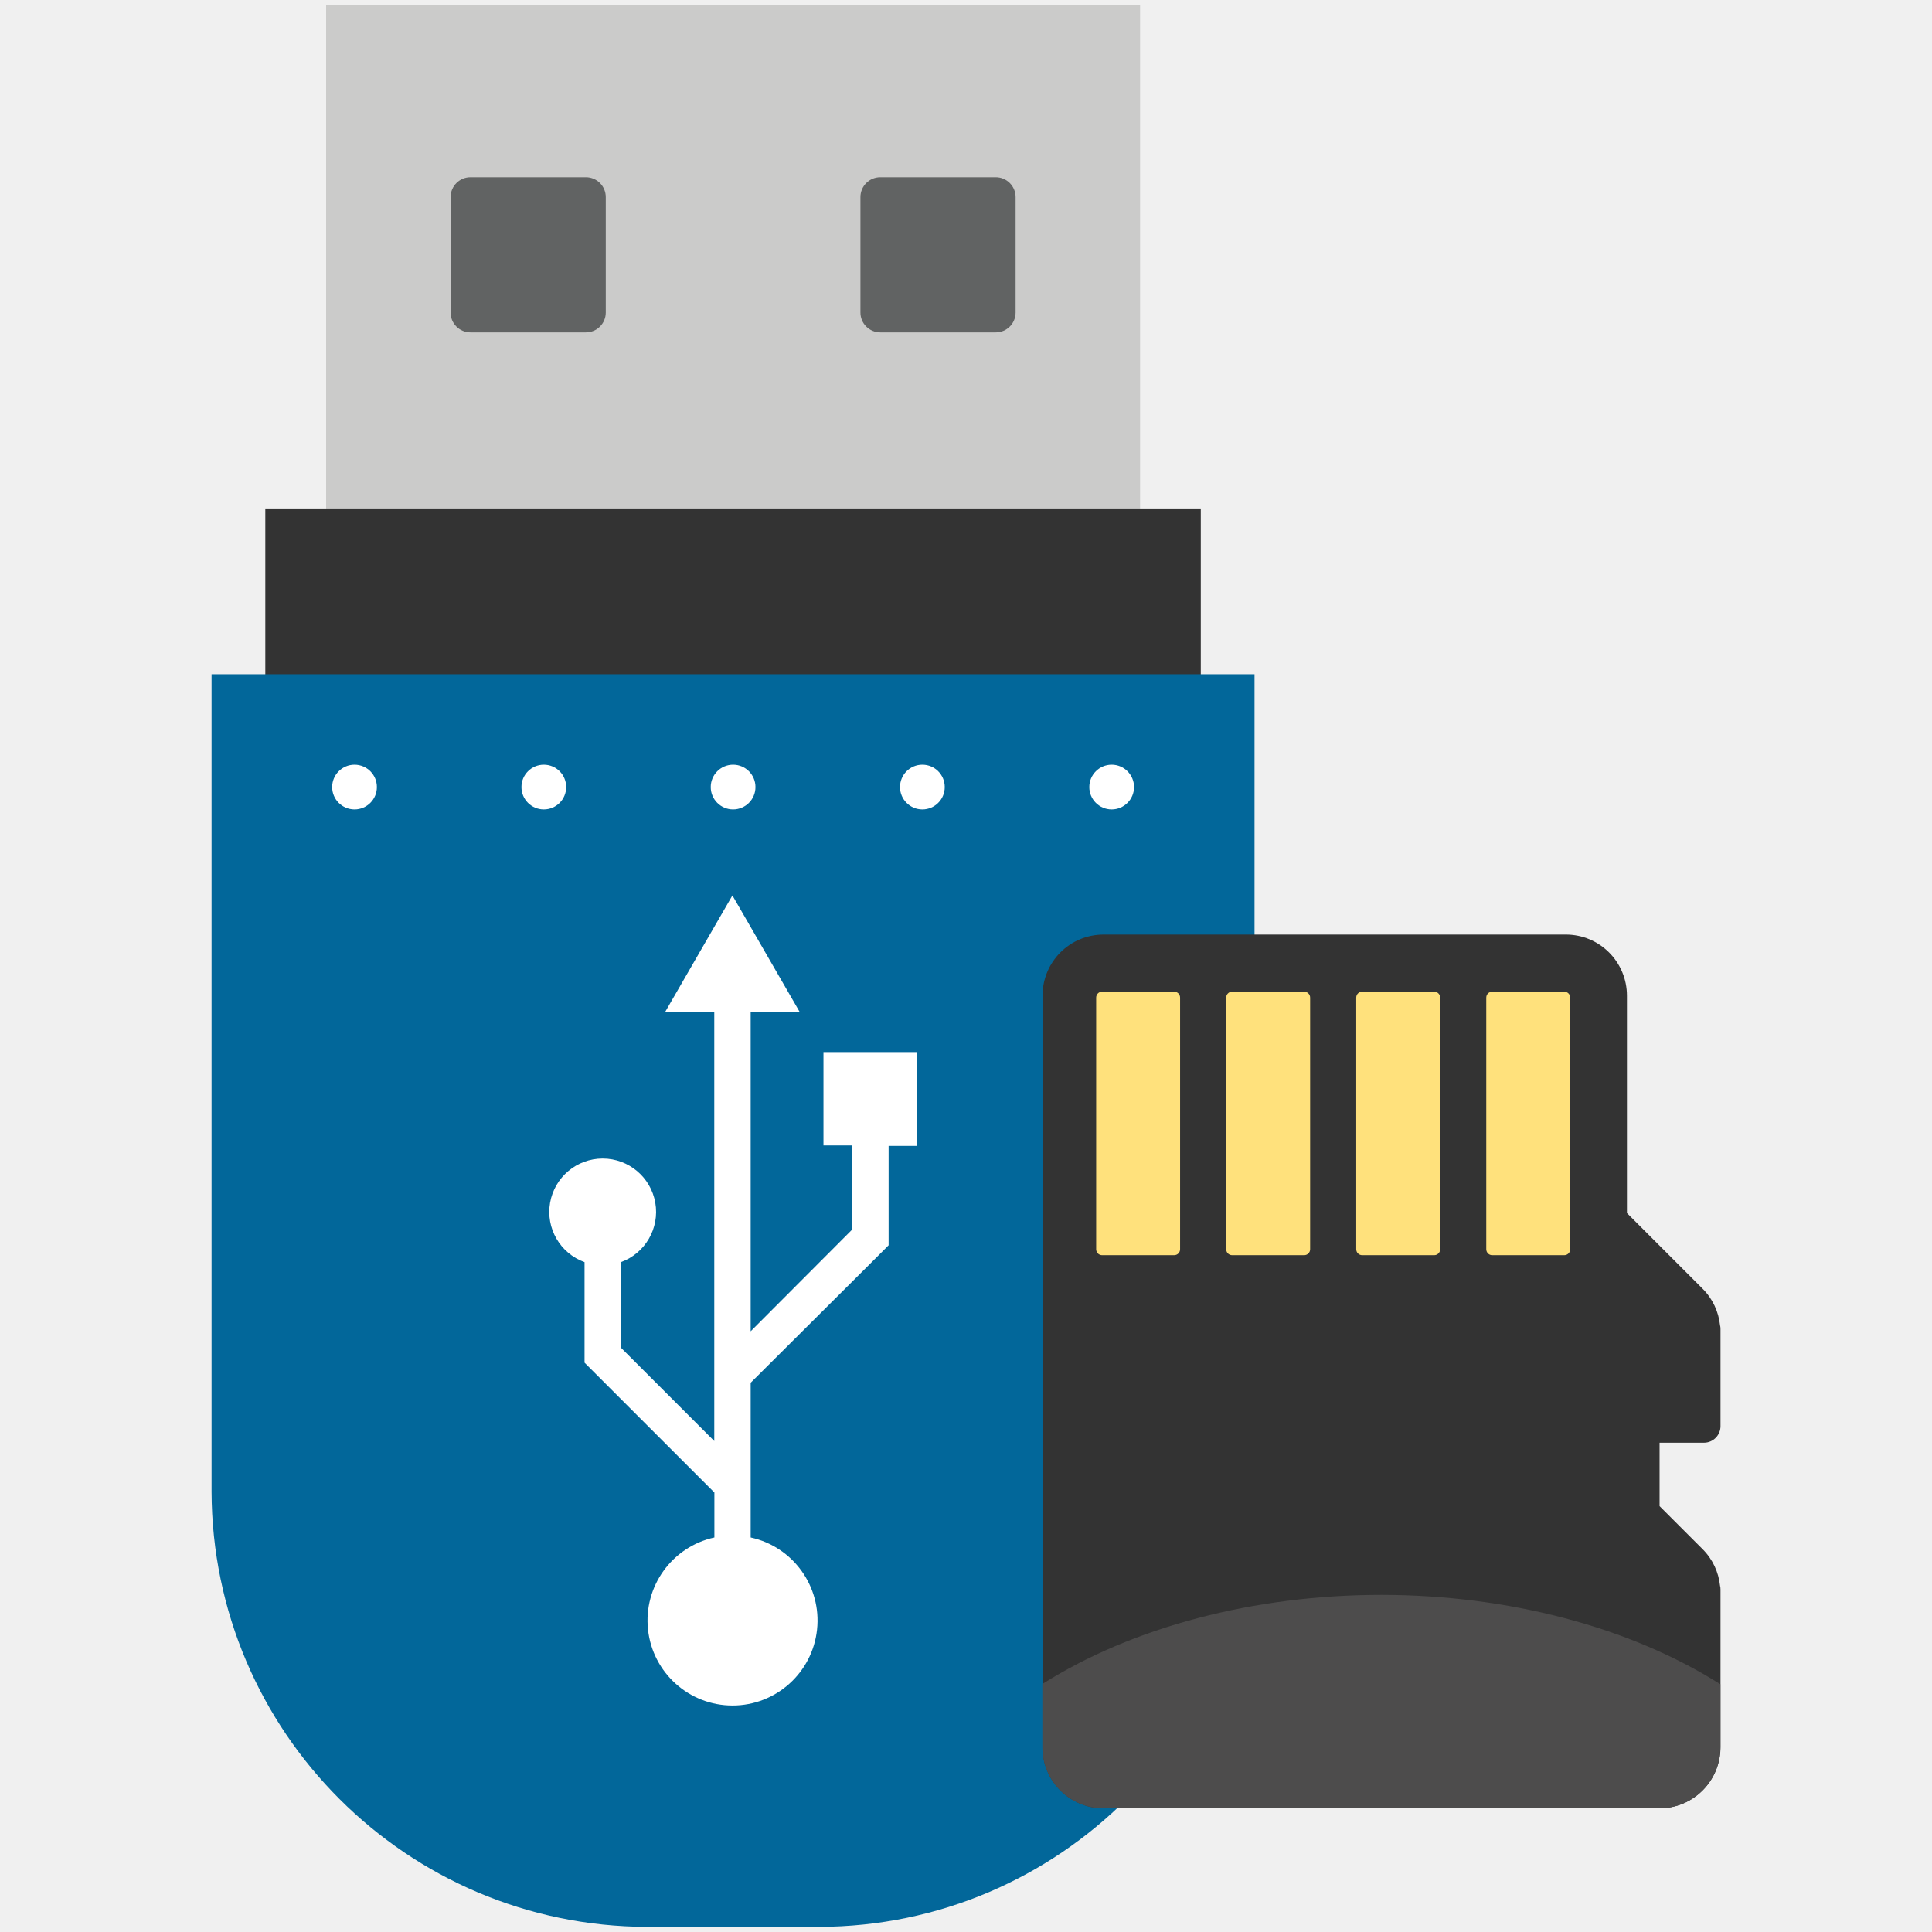
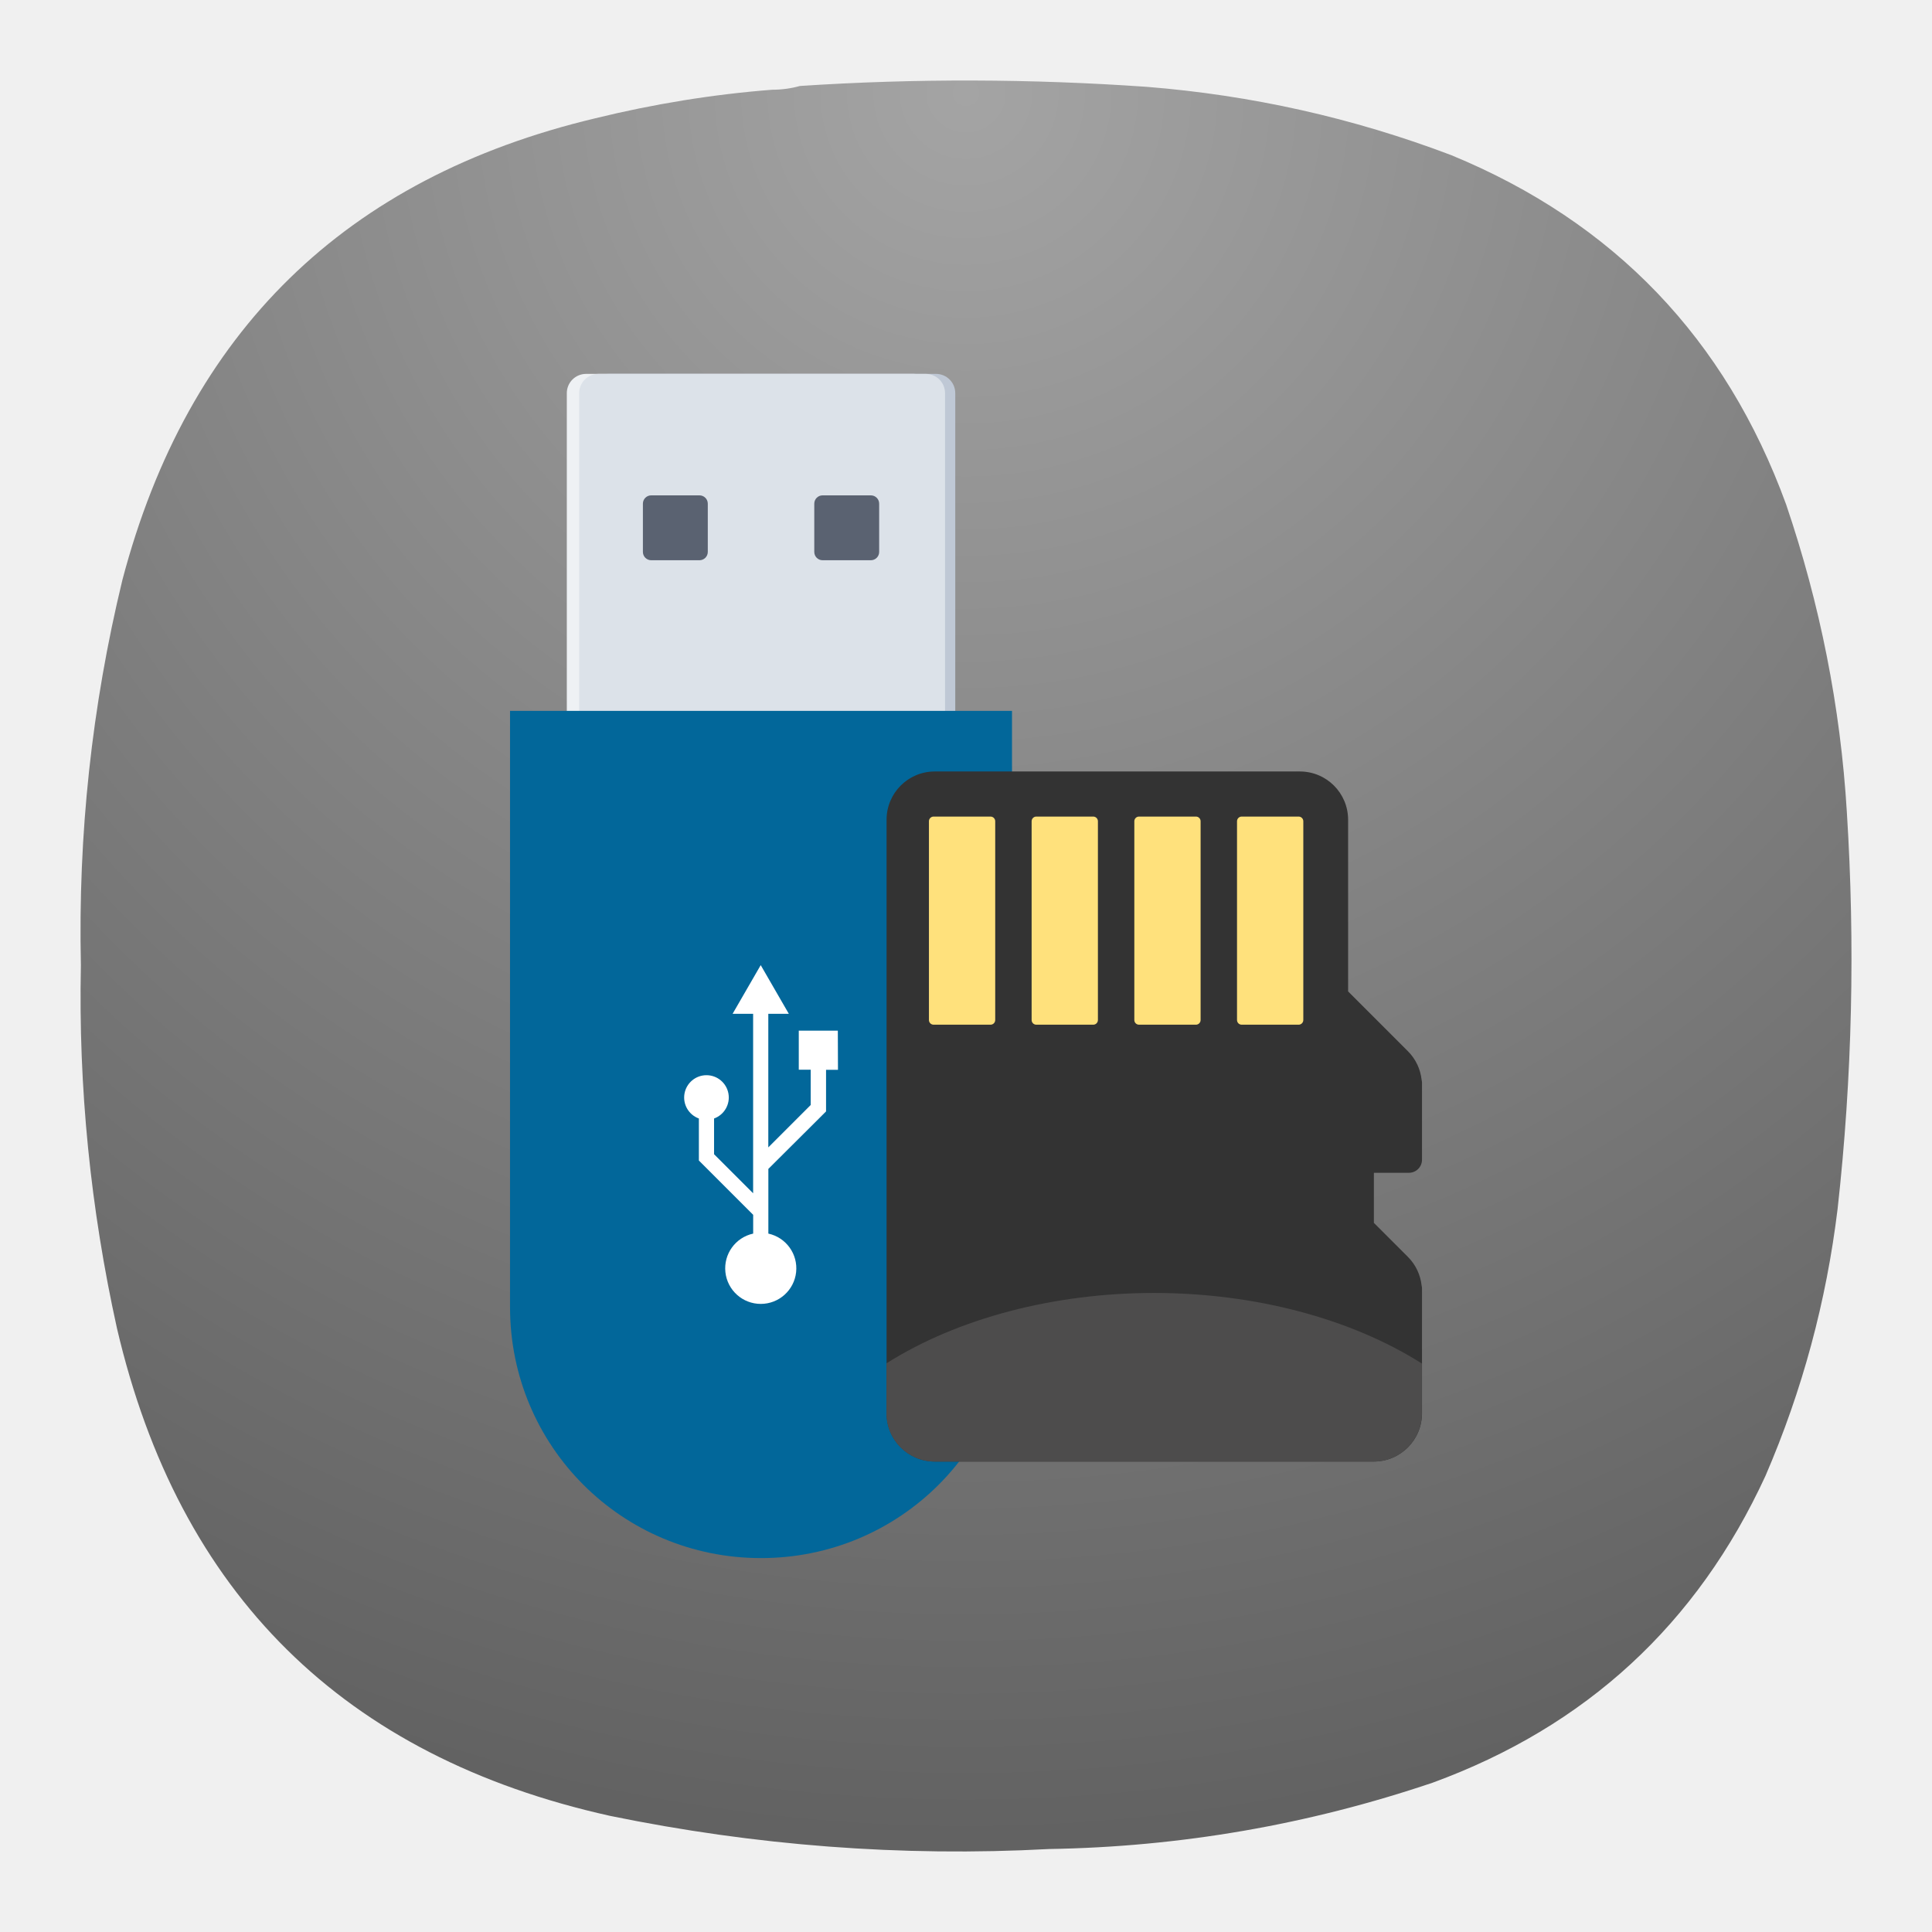
- <svg xmlns="http://www.w3.org/2000/svg" width="64" height="64" version="1.1" viewBox="0 0 16.933 16.933" id="svg452" xml:space="preserve">
-   <defs id="defs456" />
-   <g id="g3164" transform="translate(-0.1010027)">
-     <g id="g771" transform="translate(-0.2907478,-0.0058413)">
-       <rect class="cls-14" x="-5.954" y="3.25" width="5.904" height="7.134" transform="rotate(-90)" id="rect236" style="fill:#cbcbca;stroke-width:0.058" />
-       <rect class="cls-15" x="-2.919" y="4.341" width="1.36" height="1.36" rx="0.174" transform="rotate(-90)" id="rect238" style="fill:#616363;stroke-width:0.058" />
-       <rect class="cls-15" x="-2.919" y="7.933" width="1.36" height="1.36" rx="0.174" transform="rotate(-90)" id="rect240" style="fill:#616363;stroke-width:0.058" />
-       <rect class="cls-16" x="-5.955" y="2.717" width="1.493" height="8.199" transform="rotate(-90)" id="rect242" style="fill:#333333;stroke-width:0.058" />
-       <path class="cls-2" d="m 2.246,5.915 v 7.164 a 3.827,3.827 0 0 0 3.816,3.815 H 7.572 A 3.826,3.826 0 0 0 11.387,13.079 V 5.915 Z" id="path244" style="fill:#02679a;stroke-width:0.058" />
-       <path class="cls-6" d="M 8.428,9.227 H 7.609 v 0.818 h 0.25 v 0.739 L 6.971,11.674 V 8.874 H 7.4 L 6.811,7.854 6.222,8.874 H 6.652 V 12.636 L 5.833,11.817 v -0.749 a 0.468,0.468 0 1 0 -0.318,0 v 0.881 l 0.205,0.205 v 0 l 0.933,0.933 v 0.394 a 0.745,0.745 0 1 0 0.318,0 v -1.356 l 1.03,-1.026 v 0 l 0.179,-0.179 v -0.871 h 0.25 z" id="path246" style="fill:#ffffff;stroke-width:0.058" />
-       <circle class="cls-6" cx="3.499" cy="6.904" r="0.196" id="circle248" style="fill:#ffffff;stroke-width:0.058" />
-       <circle class="cls-6" cx="5.158" cy="6.904" r="0.196" id="circle250" style="fill:#ffffff;stroke-width:0.058" />
-       <circle class="cls-6" cx="6.817" cy="6.904" r="0.196" id="circle252" style="fill:#ffffff;stroke-width:0.058" />
-       <circle class="cls-6" cx="8.476" cy="6.904" r="0.196" id="circle254" style="fill:#ffffff;stroke-width:0.058" />
-       <circle class="cls-6" cx="10.135" cy="6.904" r="0.196" id="circle256" style="fill:#ffffff;stroke-width:0.058" />
+ <svg xmlns="http://www.w3.org/2000/svg" width="24" height="24" viewBox="0 0 24 24" fill="none" version="1.1" id="svg5996" xml:space="preserve">
+   <defs id="defs5994">
+     <radialGradient id="paint0_radial_1_27" cx="0" cy="0" r="1" gradientUnits="userSpaceOnUse" gradientTransform="matrix(0,22,-22,0,2.883292,-3.503434)">
+       <stop stop-color="#9BDF6C" id="stop5989" offset="0" style="stop-color:#a4a4a4;stop-opacity:1;" />
+       <stop offset="1" stop-color="#204705" id="stop5991" style="stop-color:#626262;stop-opacity:1;" />
+     </radialGradient>
+     <radialGradient id="paint0_radial_1_284" cx="0" cy="0" r="1" gradientUnits="userSpaceOnUse" gradientTransform="matrix(-10.99996,21.99997,-21.99997,-10.99996,-24.40236,-4.165174)">
+       <stop stop-color="#9A9A9A" id="stop8367" />
+       <stop offset="1" stop-color="#5D5D5D" id="stop8369" />
+     </radialGradient>
+     <radialGradient fx="0" fy="0" cx="0" cy="0" r="1" gradientUnits="userSpaceOnUse" gradientTransform="matrix(0,16.5,-16.5,0,8.999998,0.749999)" spreadMethod="pad" id="radialGradient12763">
+       <stop style="stop-opacity:1;stop-color:#a4a4a4" offset="0" id="stop12759" />
+       <stop style="stop-opacity:1;stop-color:#626262" offset="1" id="stop12761" />
+     </radialGradient>
+     <clipPath clipPathUnits="userSpaceOnUse" id="clipPath12773">
+       <path d="M 0,0 H 19 V 19 H 0 Z" id="path12771" />
+     </clipPath>
+     <clipPath clipPathUnits="userSpaceOnUse" id="clipPath12789">
+       <path d="M 0,0 H 19 V 19 H 0 Z" id="path12787" />
+     </clipPath>
+     <radialGradient fx="0" fy="0" cx="0" cy="0" r="1" gradientUnits="userSpaceOnUse" gradientTransform="matrix(0,16.5,-16.5,0,8.999998,0.749999)" spreadMethod="pad" id="radialGradient12763-3">
+       <stop style="stop-opacity:1;stop-color:#a4a4a4" offset="0" id="stop12759-6" />
+       <stop style="stop-opacity:1;stop-color:#626262" offset="1" id="stop12761-7" />
+     </radialGradient>
+   </defs>
+   <g id="g12749-5" transform="matrix(1.333333,0,0,1.333333,-4.5225532e-4,-3.504174e-5)">
+     <g id="g12751-3">
+       <g id="g12757-5">
+         <path d="m 7.195,0.836 c 0.09,0 0.176,-0.012 0.258,-0.035 1.078,-0.071 2.156,-0.067 3.231,0.008 0.976,0.078 1.921,0.289 2.836,0.636 1.519,0.625 2.558,1.711 3.121,3.254 0.316,0.93 0.507,1.887 0.566,2.867 0.078,1.235 0.051,2.465 -0.086,3.696 -0.105,0.863 -0.328,1.691 -0.672,2.488 -0.637,1.383 -1.672,2.336 -3.101,2.859 C 12.191,17 11,17.207 9.773,17.227 8.398,17.301 7.035,17.195 5.684,16.918 3.203,16.367 1.668,14.852 1.09,12.375 0.844,11.262 0.73,10.133 0.754,8.992 0.727,7.777 0.855,6.582 1.141,5.402 1.75,3.09 3.219,1.656 5.547,1.102 6.09,0.969 6.641,0.879 7.195,0.836 Z" style="fill:url(#radialGradient12763-3);fill-rule:evenodd;stroke:none" id="path12765-6" />
+       </g>
    </g>
-     <g id="g3077" transform="matrix(-1.083359,0,0,1.083359,-6.684287,-0.6969347)">
-       <g id="g2221" transform="translate(-0.08228407)">
-         <path id="rect1667" style="fill:#333333;fill-opacity:1;stroke-width:1.805;stroke-linecap:square;stroke-linejoin:round;paint-order:markers stroke fill" d="m -18.848,8.204 c -0.274,0 -0.495,0.221 -0.495,0.495 v 1.758 l -0.612,0.612 c -0.083,0.083 -0.129,0.187 -0.141,0.294 -3.8e-5,3.4e-4 3.8e-5,7.61e-4 0,10e-4 -0.003,0.01 -0.004,0.02 -0.004,0.031 -5e-6,4.94e-4 0,0.001 0,0.002 v 0.022 0.675 0.087 c 0,0.074 0.06,0.134 0.134,0.134 h 0.359 v 0.513 l -0.348,0.348 c -0.083,0.083 -0.129,0.187 -0.141,0.294 -3.8e-5,3.4e-4 3.8e-5,7.94e-4 0,10e-4 -0.003,0.01 -0.004,0.02 -0.004,0.031 -5e-6,4.94e-4 0,7.01e-4 0,10e-4 v 0.022 0.675 0.087 c 0,0.002 -1.16e-4,0.004 0,0.007 v 0.102 0.382 c 0,0.274 0.221,0.495 0.495,0.495 h 0.757 1.309 2.429 c 0.274,0 0.495,-0.221 0.495,-0.495 V 8.699 c 0,-0.274 -0.22,-0.495 -0.495,-0.495 z" />
-         <rect style="fill:#ffe17c;fill-opacity:1;stroke-width:1.908;stroke-linecap:square;stroke-linejoin:round;paint-order:markers stroke fill" id="rect1755" width="0.679" height="2.132" x="-18.884" y="8.666" ry="0.048" rx="0.048" />
-         <rect style="fill:#ffe17c;fill-opacity:1;stroke-width:1.908;stroke-linecap:square;stroke-linejoin:round;paint-order:markers stroke fill" id="rect1757" width="0.679" height="2.132" x="-17.832" y="8.666" ry="0.048" rx="0.048" />
-         <rect style="fill:#ffe17c;fill-opacity:1;stroke-width:1.908;stroke-linecap:square;stroke-linejoin:round;paint-order:markers stroke fill" id="rect1759" width="0.679" height="2.132" x="-16.78" y="8.666" ry="0.048" rx="0.048" />
-         <rect style="fill:#ffe17c;fill-opacity:1;stroke-width:1.908;stroke-linecap:square;stroke-linejoin:round;paint-order:markers stroke fill" id="rect1761" width="0.679" height="2.132" x="-15.728" y="8.666" ry="0.048" rx="0.048" />
+   </g>
+   <g id="g13407" transform="translate(-1.428217)">
+     <g id="g12611" transform="matrix(0.3111032,0,0,0.3111032,21.89362,-1.967544)">
+       <g id="g12598" transform="translate(0.07135726)">
+         <g id="g12585">
+           <rect style="opacity:1;fill:#eef1f4;fill-opacity:1;stroke-linecap:round;stroke-linejoin:round;stroke-dashoffset:1.89;stroke-opacity:0.974;paint-order:stroke markers fill" id="rect12438" width="14.609" height="14.609" x="-43.222" y="21.254" rx="0.769" ry="0.769" />
+           <rect style="opacity:1;fill:#bfc8d5;fill-opacity:1;stroke-linecap:round;stroke-linejoin:round;stroke-dashoffset:1.89;stroke-opacity:0.974;paint-order:stroke markers fill" id="rect12091" width="14.609" height="14.609" x="-42.32" y="21.254" rx="0.769" ry="0.769" />
+           <rect style="opacity:1;fill:#dce2e9;fill-opacity:1;stroke-linecap:round;stroke-linejoin:round;stroke-dashoffset:1.89;stroke-opacity:0.974;paint-order:stroke markers fill" id="rect12089" width="14.609" height="14.609" x="-42.728" y="21.254" rx="0.769" ry="0.769" />
+         </g>
+         <g id="g12589" transform="translate(-0.2065973)">
+           <rect class="cls-15" x="-28.695" y="-39.977" width="2.591" height="2.591" rx="0.332" transform="rotate(-90)" id="rect10455" style="fill:#5a6271;fill-opacity:1;stroke-width:0.111" />
+           <rect class="cls-15" x="-28.695" y="-33.134" width="2.591" height="2.591" rx="0.332" transform="rotate(-90)" id="rect10457" style="fill:#5a6271;fill-opacity:1;stroke-width:0.111" />
+         </g>
      </g>
-       <path id="path2706" style="fill:#4d4c4c;fill-opacity:1;stroke-width:1.805;stroke-linecap:square;stroke-linejoin:round;paint-order:markers stroke fill" d="m -17.439,13.546 a 3.904,2.5 0 0 0 -2.742,0.723 v 0.018 c 0,0.002 -1.16e-4,0.004 0,0.007 v 0.102 0.382 c 0,0.274 0.221,0.495 0.495,0.495 h 0.757 1.309 2.429 c 0.274,0 0.495,-0.221 0.495,-0.495 v -0.511 a 3.904,2.5 0 0 0 -2.742,-0.721 z" />
+       <g id="g12580">
+         <path id="rect10587" style="opacity:1;fill:#02679a;fill-opacity:1;stroke-linecap:round;stroke-linejoin:round;stroke-dashoffset:1.89;stroke-opacity:0.974;paint-order:stroke markers fill" d="m -45.418,34.71 v 23.808 c 0,5.553 4.469,10.021 10.021,10.021 5.553,0 10.023,-4.469 10.023,-10.021 V 34.71 Z" />
+         <path class="cls-6" d="m -32.329,47.479 h -1.559 v 1.559 h 0.476 v 1.409 l -1.693,1.693 v -5.335 h 0.819 l -1.122,-1.943 -1.122,1.943 h 0.819 v 7.167 l -1.56,-1.56 v -1.426 a 0.891,0.891 0 1 0 -0.606,0 v 1.678 l 0.391,0.391 v 0 l 1.777,1.777 v 0.75 a 1.42,1.42 0 1 0 0.606,0 v -2.583 l 1.962,-1.954 v 0 l 0.342,-0.342 v -1.66 h 0.476 z" id="path10463" style="fill:#ffffff;stroke-width:0.111" />
+       </g>
+     </g>
+     <g id="g3077-2" transform="matrix(-1.212673,0,0,1.212673,-5.381562,-0.3652741)">
+       <g id="g2221-9" transform="translate(-0.08228407)">
+         <path id="rect1667-1" style="fill:#333333;fill-opacity:1;stroke-width:1.805;stroke-linecap:square;stroke-linejoin:round;paint-order:markers stroke fill" d="m -18.848,8.204 c -0.274,0 -0.495,0.221 -0.495,0.495 v 1.758 l -0.612,0.612 c -0.083,0.083 -0.129,0.187 -0.141,0.294 -3.8e-5,3.4e-4 3.8e-5,7.61e-4 0,10e-4 -0.003,0.01 -0.004,0.02 -0.004,0.031 -5e-6,4.94e-4 0,0.001 0,0.002 v 0.022 0.675 0.087 c 0,0.074 0.06,0.134 0.134,0.134 h 0.359 v 0.513 l -0.348,0.348 c -0.083,0.083 -0.129,0.187 -0.141,0.294 -3.8e-5,3.4e-4 3.8e-5,7.94e-4 0,10e-4 -0.003,0.01 -0.004,0.02 -0.004,0.031 -5e-6,4.94e-4 0,7.01e-4 0,10e-4 v 0.022 0.675 0.087 c 0,0.002 -1.16e-4,0.004 0,0.007 v 0.102 0.382 c 0,0.274 0.221,0.495 0.495,0.495 h 0.757 1.309 2.429 c 0.274,0 0.495,-0.221 0.495,-0.495 V 8.699 c 0,-0.274 -0.22,-0.495 -0.495,-0.495 z" />
+         <rect style="fill:#ffe17c;fill-opacity:1;stroke-width:1.908;stroke-linecap:square;stroke-linejoin:round;paint-order:markers stroke fill" id="rect1755-2" width="0.679" height="2.132" x="-18.884" y="8.666" ry="0.048" rx="0.048" />
+         <rect style="fill:#ffe17c;fill-opacity:1;stroke-width:1.908;stroke-linecap:square;stroke-linejoin:round;paint-order:markers stroke fill" id="rect1757-7" width="0.679" height="2.132" x="-17.832" y="8.666" ry="0.048" rx="0.048" />
+         <rect style="fill:#ffe17c;fill-opacity:1;stroke-width:1.908;stroke-linecap:square;stroke-linejoin:round;paint-order:markers stroke fill" id="rect1759-0" width="0.679" height="2.132" x="-16.78" y="8.666" ry="0.048" rx="0.048" />
+         <rect style="fill:#ffe17c;fill-opacity:1;stroke-width:1.908;stroke-linecap:square;stroke-linejoin:round;paint-order:markers stroke fill" id="rect1761-9" width="0.679" height="2.132" x="-15.728" y="8.666" ry="0.048" rx="0.048" />
+       </g>
+       <path id="path2706-3" style="fill:#4d4c4c;fill-opacity:1;stroke-width:1.805;stroke-linecap:square;stroke-linejoin:round;paint-order:markers stroke fill" d="m -17.439,13.546 a 3.904,2.5 0 0 0 -2.742,0.723 v 0.018 c 0,0.002 -1.16e-4,0.004 0,0.007 v 0.102 0.382 c 0,0.274 0.221,0.495 0.495,0.495 h 0.757 1.309 2.429 c 0.274,0 0.495,-0.221 0.495,-0.495 v -0.511 a 3.904,2.5 0 0 0 -2.742,-0.721 z" />
    </g>
  </g>
</svg>
